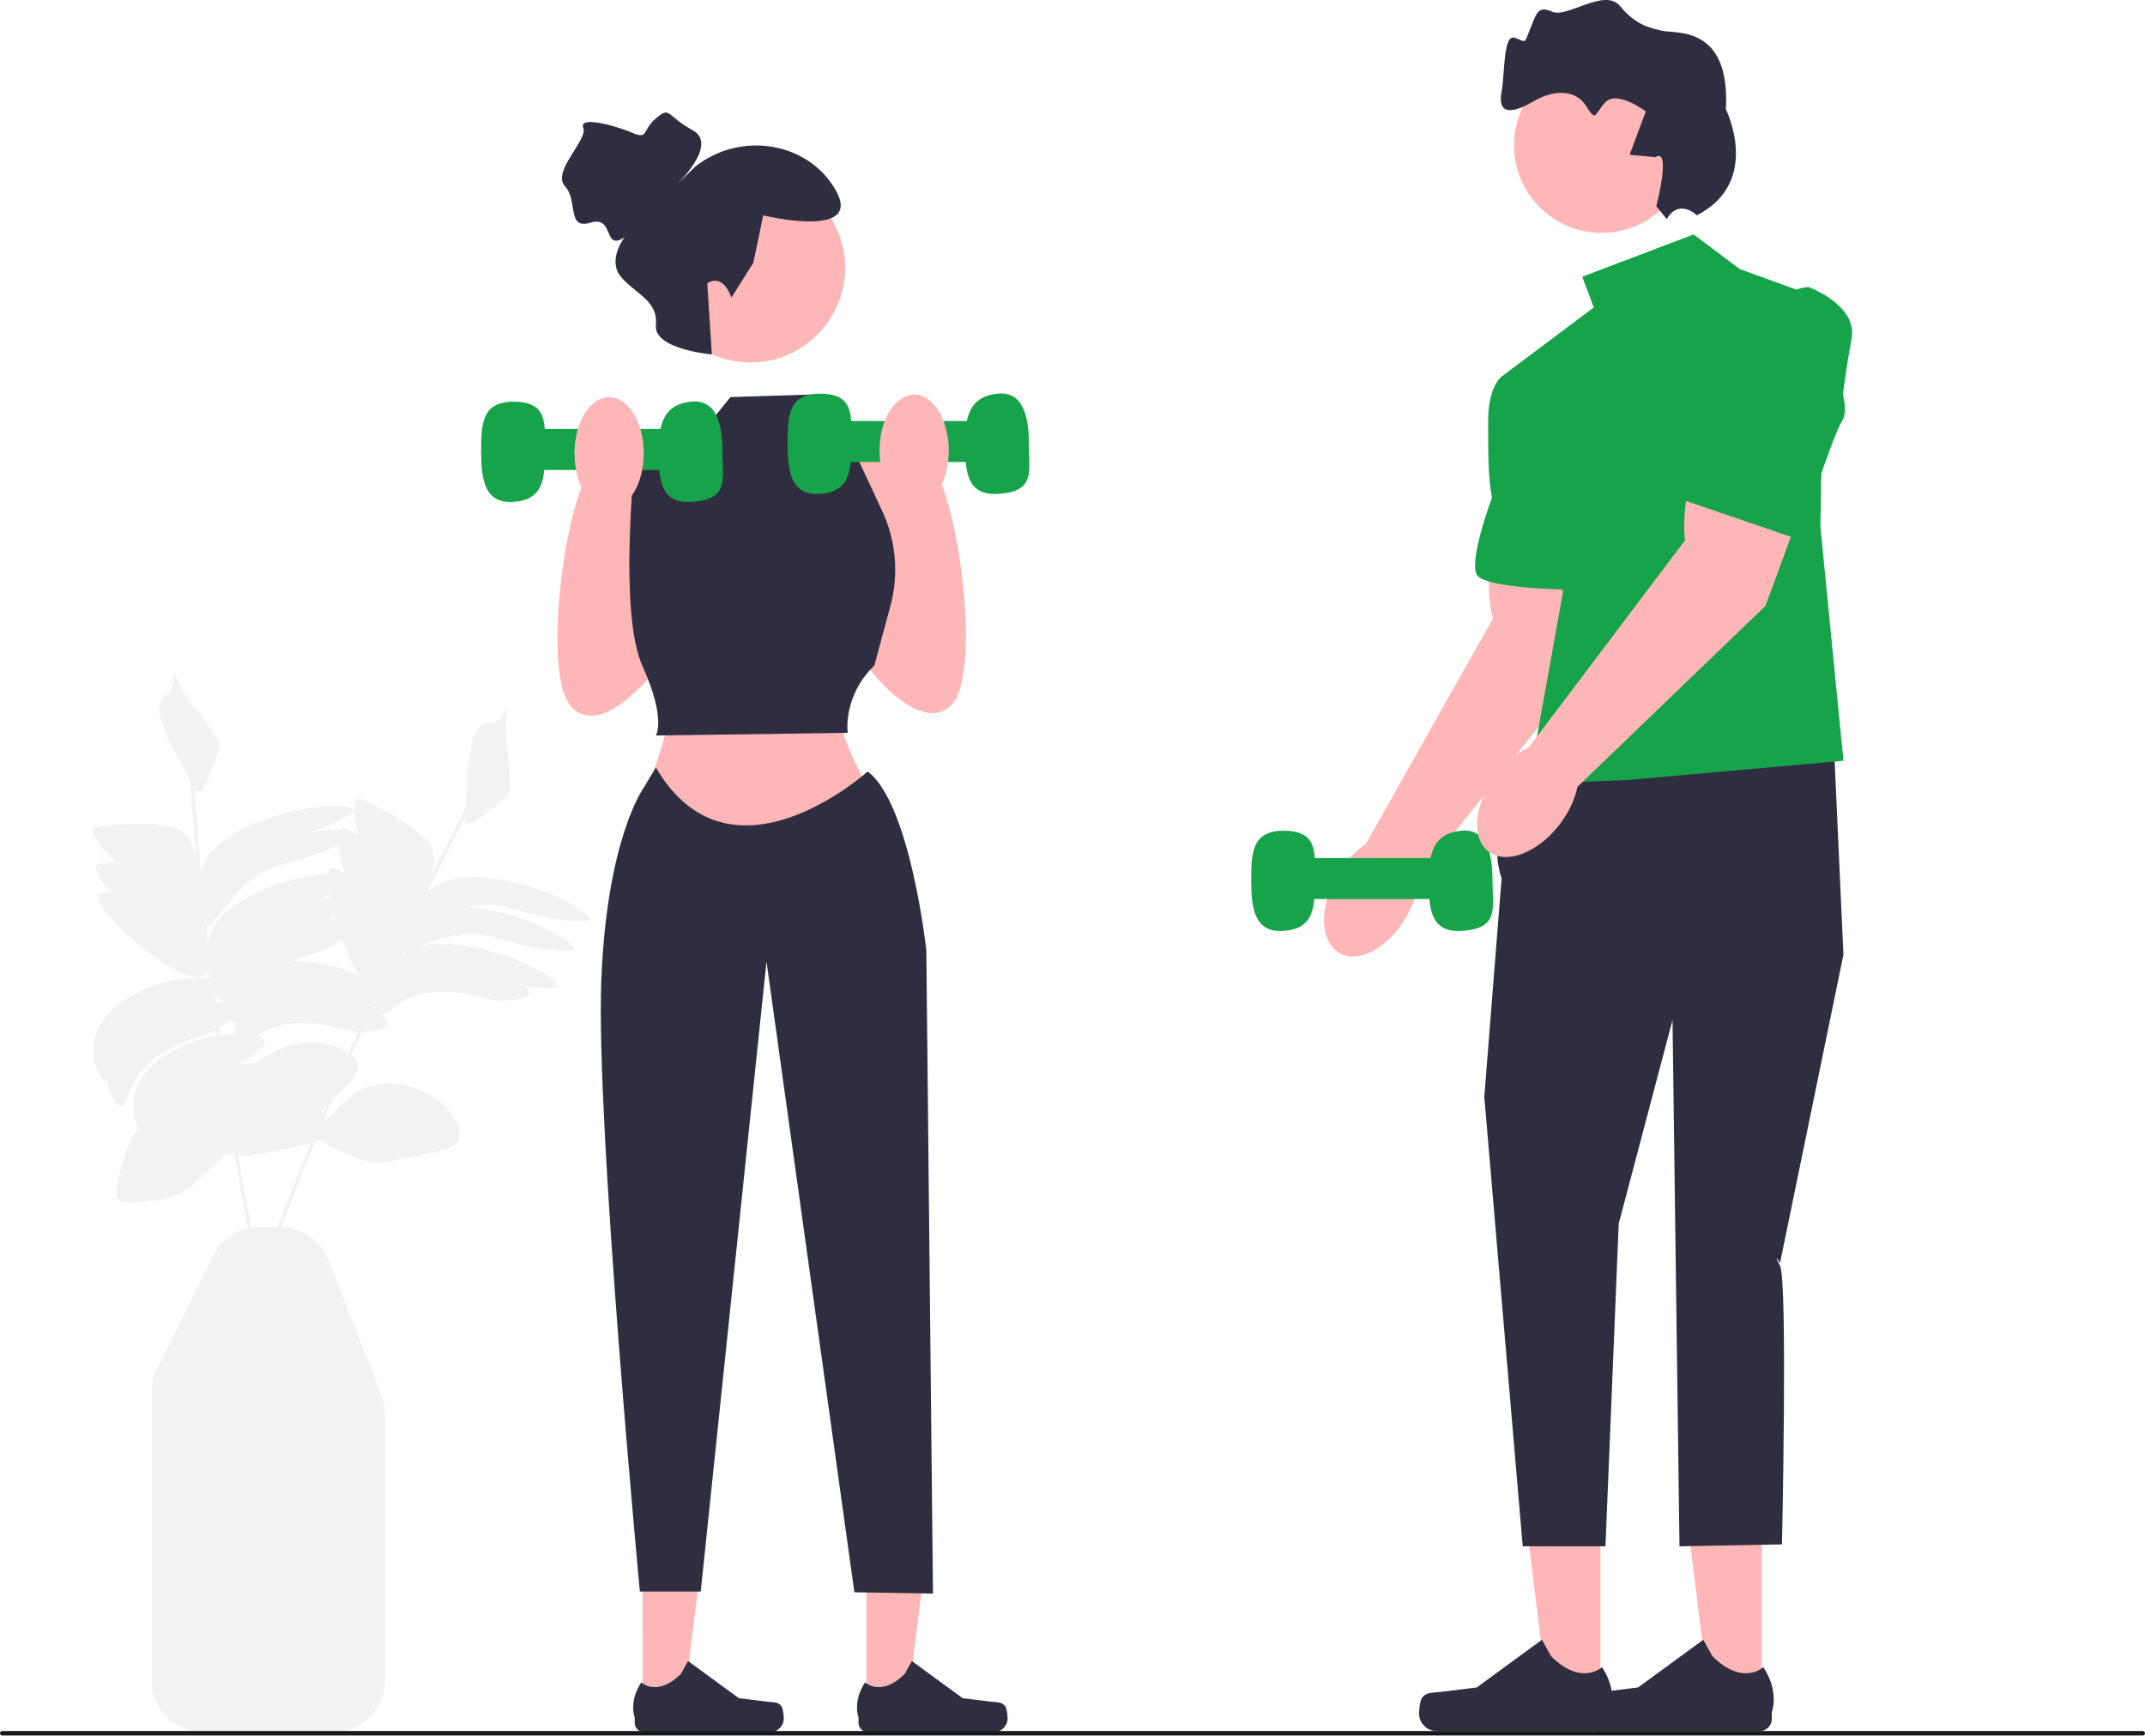
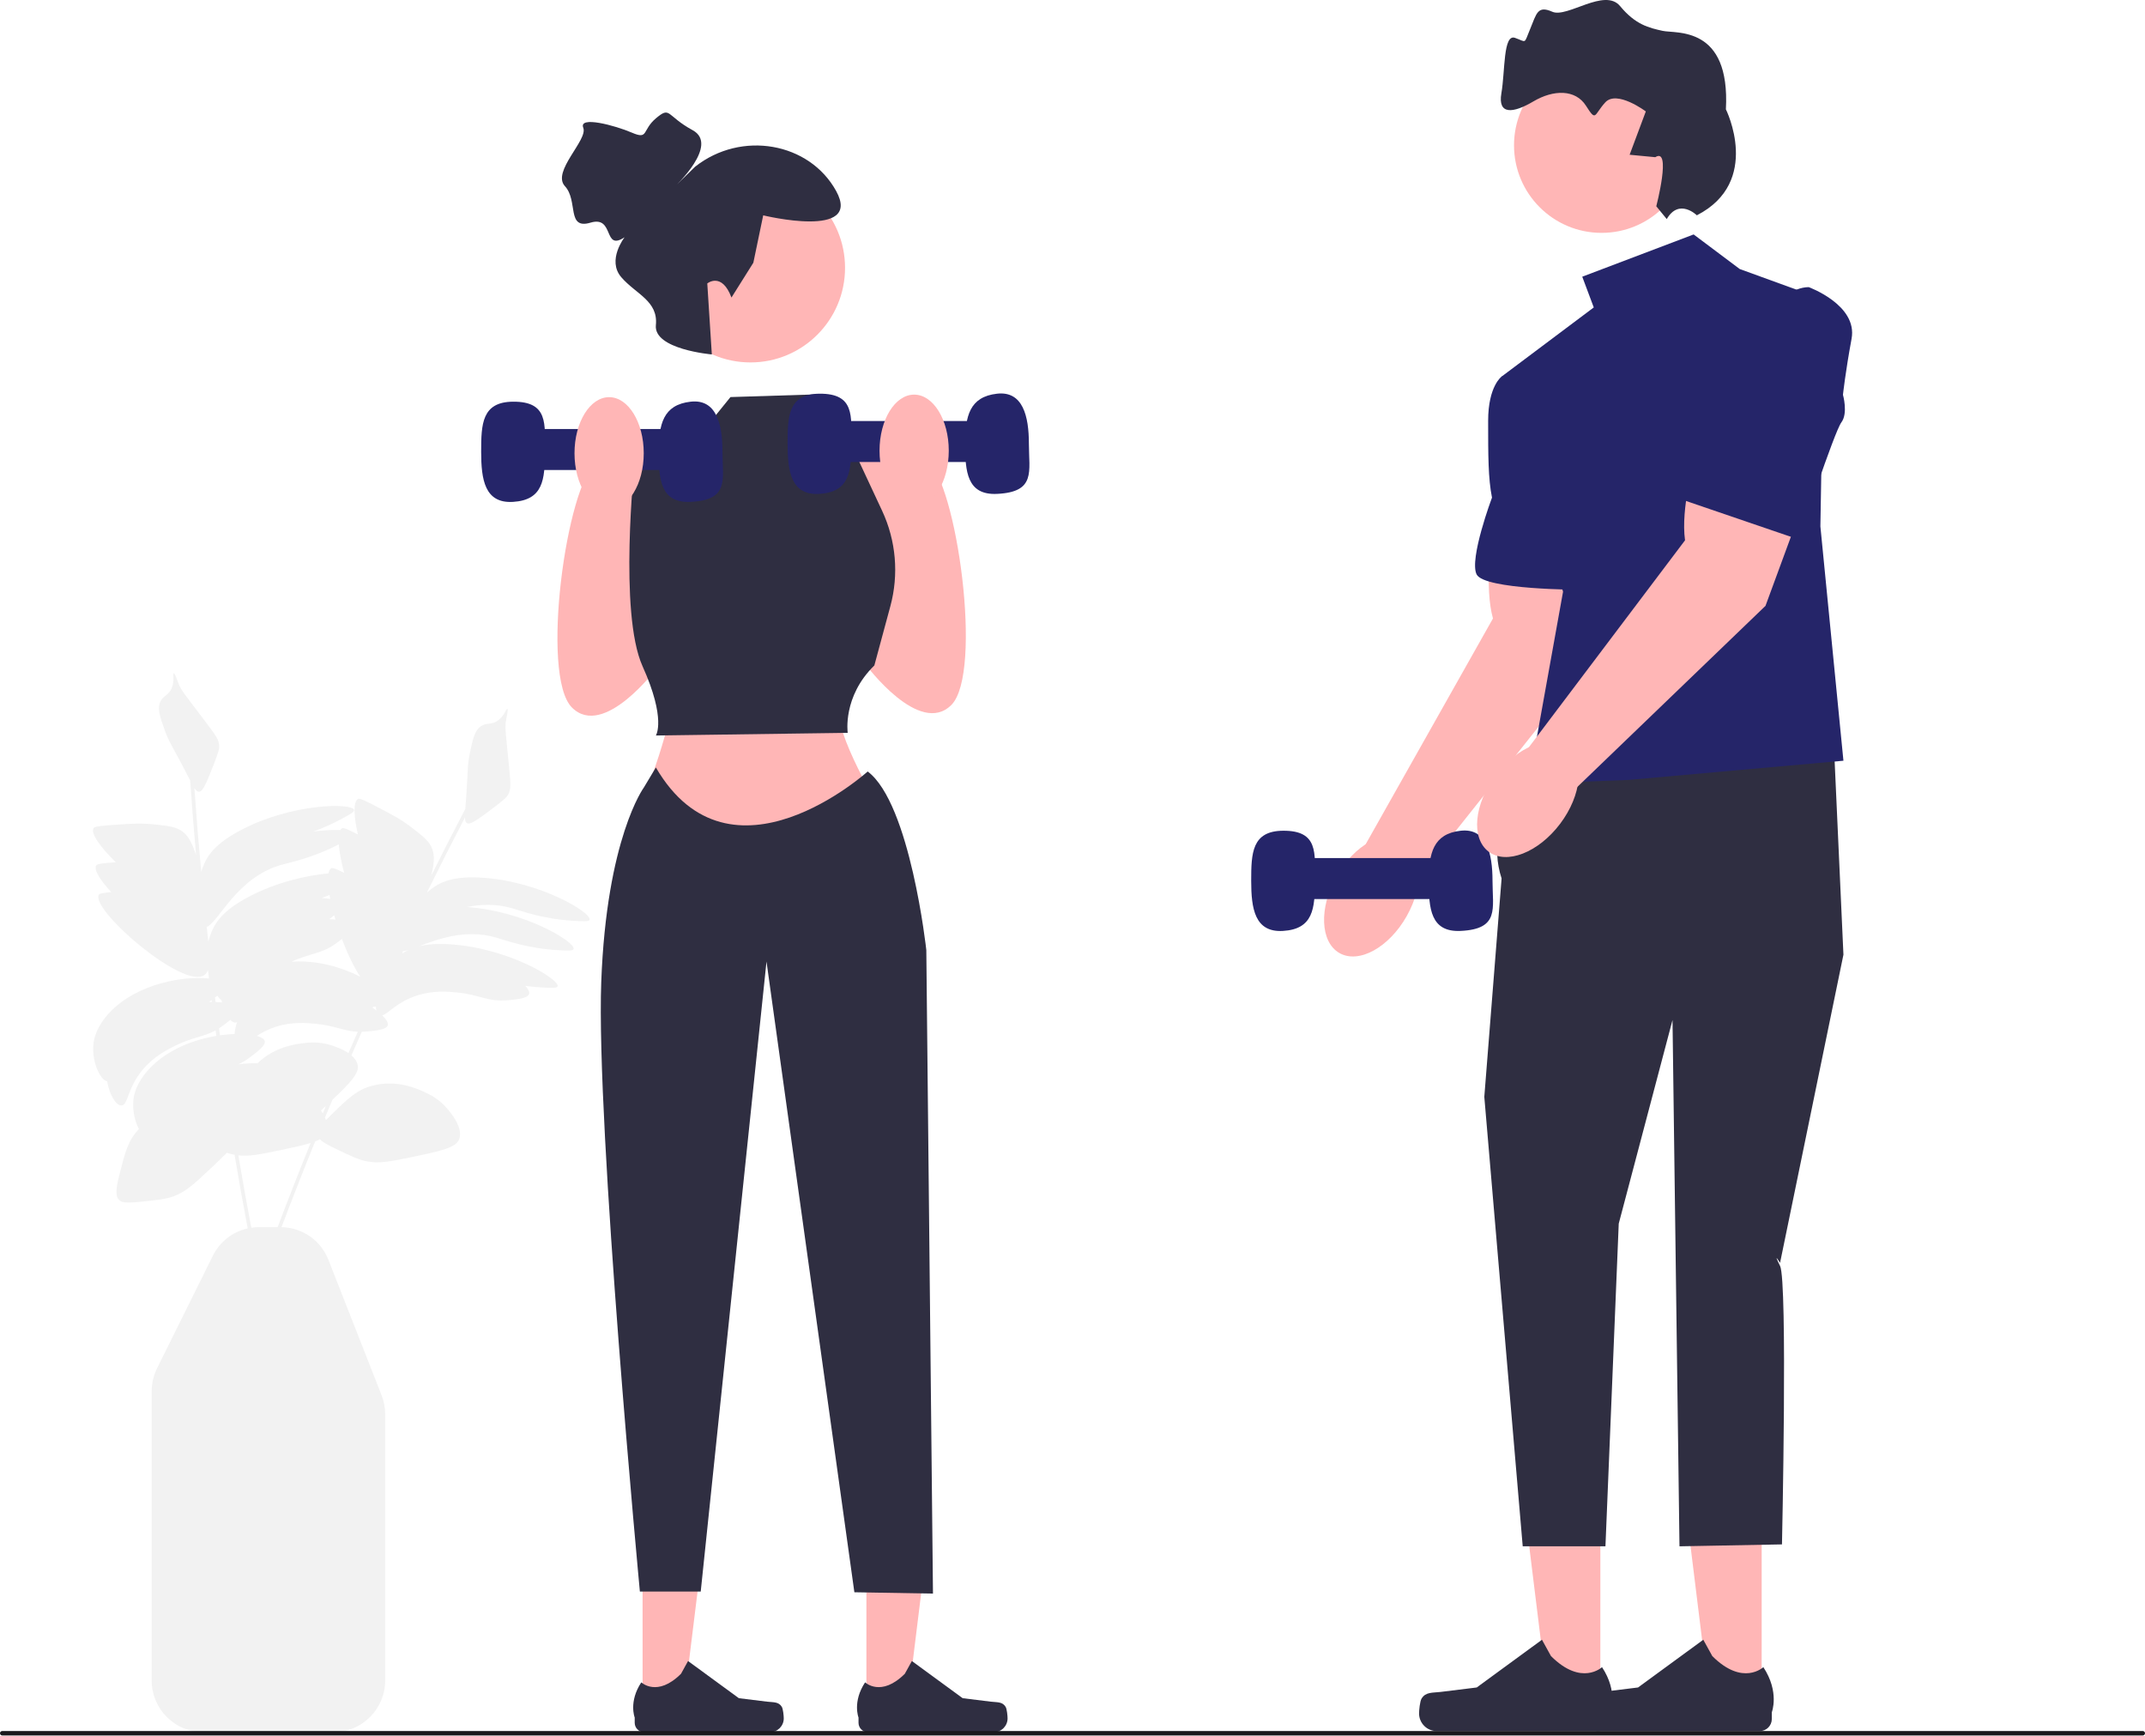
<svg xmlns="http://www.w3.org/2000/svg" width="805.04" height="651.247" viewBox="0 0 805.04 651.247">
  <path d="M181.203,329.372c-10.244-.689-15.015,1.305-18.096,3.336-.989,.652-1.965,1.415-2.887,2.241,4.656-9.446,9.425-18.851,14.285-28.189,.031,1.254,.254,1.848,.805,2.146,1.26,.68,4.2-1.498,10.028-5.88,4.43-3.332,4.996-4.176,5.326-4.755,1.158-2.035,1.06-3.711,.346-11.021-1.281-13.12-1.611-14.352-.99-17.45,.214-1.067,.798-3.638,.383-3.785-.426-.152-1.088,2.545-3.445,4.305-2.297,1.715-3.914,.829-6.001,1.933-2.698,1.427-3.441,4.728-4.558,10.041-.989,4.705-.737,6.369-1.326,15.234-.167,2.511-.326,4.465-.434,6.003-4.351,8.32-8.621,16.701-12.814,25.114,.057-.231,.11-.449,.156-.638,1.297-5.319,.865-7.774,.213-9.498-1.056-2.793-3.156-4.466-7.311-7.697-4.072-3.166-7.517-4.989-11.656-7.155-5.426-2.838-8.139-4.257-8.875-3.843-1.848,1.041-1.573,6.5-.03,13.33-3.514-1.813-5.38-2.662-5.97-2.33-.254,.143-.467,.373-.643,.675-2.627-.13-6.109,.02-10.093,.542,3.144-1.137,6.676-2.636,10.482-4.681,3.299-1.773,4.945-2.674,4.787-3.419-.565-2.666-23.09-2.612-42.399,7.522-9.091,4.772-12.114,8.967-13.677,12.309-.502,1.073-.934,2.235-1.289,3.421-.974-10.487-1.829-20.998-2.572-31.5,.683,1.052,1.184,1.443,1.809,1.408,1.43-.079,2.796-3.473,5.471-10.258,2.033-5.157,2.074-6.173,2.052-6.838-.077-2.34-1.038-3.717-5.471-9.574-7.955-10.511-8.881-11.388-9.972-14.354-.376-1.021-1.223-3.517-1.653-3.426-.442,.094,.404,2.738-.684,5.471-1.061,2.663-2.902,2.754-4.103,4.787-1.553,2.628-.459,5.829,1.368,10.942,1.618,4.527,2.704,5.814,6.838,13.677,1.171,2.228,2.058,3.976,2.771,5.343,.644,9.366,1.389,18.742,2.217,28.106-.072-.226-.141-.439-.2-.625-1.677-5.212-3.329-7.078-4.787-8.206-2.362-1.828-5.026-2.155-10.258-2.735-5.127-.568-9.016-.32-13.677,0-6.109,.42-9.164,.629-9.574,1.368-1.126,2.026,2.679,7.225,8.365,12.786-4.641,.329-7.007,.571-7.365,1.214-.934,1.682,1.533,5.55,5.644,9.994-2.857,.246-4.364,.503-4.644,1.006-3.137,5.645,31.911,35.891,39.663,30.089,.589-.441,1.006-1.088,1.293-1.876,.127,1.067,.257,2.134,.386,3.201-9.158-1.031-26.75,1.729-37.188,12.654-5.189,5.431-5.971,10.119-6.155,11.625-.815,6.68,2.435,13.789,5.132,14.311,.796,4.973,3.291,9.085,5.339,9.05,2.567-.045,2.113-6.567,8.206-13.677,4.252-4.961,9.308-7.426,12.309-8.89,6.447-3.144,10.193-3.051,14.837-5.612,.093,.69,.193,1.379,.287,2.069-8.507,1.427-18.222,5.076-24.956,12.124-5.189,5.431-5.971,10.119-6.155,11.625-.502,4.115,.543,8.388,2.047,11.195-4.092,4.298-5.224,8.787-7.473,17.726-1.437,5.711-1.123,7.738,0,8.89,.929,.953,2.396,1.293,8.206,.684,6.302-.66,9.453-.991,12.309-2.052,4.518-1.678,7.632-4.561,13.677-10.258,2.486-2.343,4.587-4.333,6.301-6.068,.891,.304,1.728,.536,2.573,.702,.098,.019,.195,.033,.293,.051,1.559,9.238,3.206,18.449,4.939,27.622-5.638,1.258-10.456,4.97-13.103,10.311l-20.919,42.203c-1.321,2.664-2.019,5.643-2.019,8.617v108.519c0,10.7,8.705,19.404,19.404,19.404h48.828c10.7,0,19.404-8.705,19.404-19.404v-99.925c0-2.436-.451-4.821-1.341-7.089l-19.937-50.796c-2.883-7.344-9.772-12.126-17.626-12.299,4.073-10.745,8.275-21.476,12.623-32.165,.67-.26,1.263-.53,1.778-.816,.802,.88,2.446,1.906,5.932,3.573,5.717,2.734,8.575,4.101,11.564,4.691,4.728,.933,8.89,.105,17.022-1.588,11.065-2.304,16.621-3.521,17.778-6.741,1.602-4.456-3.422-10.195-4.807-11.777-3.01-3.438-6.332-5.006-8.385-5.949-2.666-1.224-10.263-4.713-19.446-2.307-5.78,1.515-9.091,4.749-15.712,11.218-.638,.623-1.188,1.189-1.677,1.717-.11-.316-.234-.63-.371-.94,.929-2.239,1.857-4.477,2.797-6.711,6.79-6.441,10.131-9.988,9.497-13.033-.298-1.429-1.198-2.631-2.357-3.63,1.288-2.957,2.579-5.912,3.885-8.858,.601-.014,1.22-.042,1.888-.105,3.499-.33,7.46-.703,7.882-2.383,.223-.889-.546-2.188-2.059-3.652,2.185-.61,5.515-5.059,12.987-7.467,6.219-2.004,11.817-1.46,15.141-1.137,8.578,.833,11.376,3.617,19.088,2.89,3.499-.33,7.46-.703,7.882-2.384,.19-.754-.341-1.806-1.426-3.001,1.943,.268,4.023,.481,6.239,.608,3.739,.215,5.613,.308,5.868-.41,.913-2.568-18.312-14.305-40.07-15.768-5.283-.355-9.102,.006-11.993,.715,6.955-2.596,17.305-6.543,28.668-3.348,3.912,1.1,11.829,4.139,23.526,4.811,3.739,.215,5.613,.308,5.868-.41,.913-2.567-18.296-14.295-40.042-15.766,5.047-1.02,10.709-1.305,16.648,.365,3.912,1.1,11.829,4.139,23.526,4.811,3.739,.215,5.613,.308,5.868-.41,.913-2.568-18.312-14.305-40.07-15.768Zm-100.512,44.966c.295-.232,.584-.463,.862-.695,.499,.733,1.026,1.297,1.554,1.654,.056,.294,.116,.584,.184,.871-.743-.08-1.539-.134-2.381-.162-.071-.556-.147-1.112-.218-1.667Zm42.972-38.48c.085,.487,.177,.983,.278,1.491-.93-.178-1.994-.305-3.159-.38,.929-.338,1.887-.705,2.88-1.111Zm2.214,9.2c-.714-.072-1.477-.119-2.28-.144,.628-.478,1.248-.963,1.823-1.446,.147,.526,.299,1.056,.457,1.59Zm-16.462,15.846c7.363-3.458,11.177-2.721,17.213-7.258,.562-.422,1.138-.856,1.697-1.292,2.003,5.341,4.401,10.436,6.87,14.129-6.916-3.492-16.418-6.329-25.78-5.578Zm17.725-44.055c.222,2.914,.937,6.619,2.002,10.6-.061-0-.121-.001-.182-.001-2.642-1.33-4.098-1.921-4.607-1.634-.53,.299-.885,.961-1.086,1.914-8.304,.791-19.498,3.329-29.78,8.726-9.091,4.772-12.114,8.967-13.677,12.309-.666,1.425-1.211,3.004-1.611,4.591-.205-1.841-.416-3.678-.614-5.522,4.469-1.739,11.225-18.533,27.947-23.276,3.787-1.074,11.734-2.575,21.609-7.708Zm-48.646,59.148c.123-.09,.242-.168,.367-.262,.191-.143,.383-.288,.576-.434,.029,.228,.06,.456,.089,.683-.339,0-.681,.004-1.032,.012Zm3.704,9.885c.539-.344,1.089-.715,1.663-1.147,.865-.65,1.764-1.326,2.581-2,.632,.637,1.281,1.01,1.89,1,.238-.004,.445-.082,.638-.193-.524,1.568-.833,3.104-.931,4.47-1.72,.06-3.56,.215-5.483,.489-.119-.873-.241-1.746-.359-2.62Zm22.004,74.598h-6.953c-.996,0-1.976,.08-2.938,.225-1.704-9.019-3.325-18.075-4.86-27.158,4.089,.453,8.168-.365,15.306-1.852,5.058-1.053,8.952-1.88,11.813-2.774-4.258,10.489-8.377,21.017-12.369,31.559Zm16.278-43.749c.572-.533,1.177-1.103,1.808-1.697-.386,.922-.761,1.848-1.144,2.771-.214-.371-.436-.729-.663-1.075Zm3.515-24.584c-4.364-1.356-8.015-.954-10.258-.684-2.812,.339-10.641,1.3-17.09,7.533-2.153-.057-4.59,.062-7.186,.389,1.383-.634,2.814-1.459,4.4-2.651,2.809-2.111,5.99-4.502,5.471-6.155-.24-.764-1.292-1.397-2.92-1.85,1.833-1.215,4.111-2.467,7.027-3.407,6.219-2.004,11.817-1.46,15.141-1.138,7.196,.699,10.334,2.763,15.708,2.983-1.181,2.667-2.347,5.343-3.513,8.019-2.495-1.703-5.579-2.668-6.779-3.041Zm15.823-13.99c.047-.105,.094-.21,.141-.315,.372-.043,.739-.09,1.098-.141,.026,.54,.095,1.028,.203,1.462-.448-.333-.935-.669-1.441-1.006Zm11.29-20.449c-.033,.022-.066,.047-.099,.069,.079-.285,.154-.56,.226-.829,.613-.085,1.313-.257,2.094-.496-.837,.401-1.57,.826-2.221,1.255Z" fill="#f2f2f2" />
  <g>
    <polygon points="241.173 640.858 256.425 640.857 263.68 582.026 241.169 582.028 241.173 640.858" fill="#ffb6b6" />
    <path d="M293.428,640.512h0c.475,.8,.725,3.381,.725,4.311h0c0,2.859-2.318,5.177-5.177,5.177h-47.234c-1.95,0-3.532-1.581-3.532-3.532v-1.966s-2.337-5.91,2.474-13.195c0,0,5.979,5.704,14.913-3.23l2.635-4.773,19.071,13.948,10.571,1.301c2.313,.285,4.363-.044,5.553,1.959h0Z" fill="#2f2e41" />
  </g>
  <g>
    <polygon points="325.173 640.858 340.425 640.857 347.68 582.026 325.169 582.028 325.173 640.858" fill="#ffb6b6" />
    <path d="M377.428,640.512h0c.475,.8,.725,3.381,.725,4.311h0c0,2.859-2.318,5.177-5.177,5.177h-47.234c-1.95,0-3.532-1.581-3.532-3.532v-1.966s-2.337-5.91,2.474-13.195c0,0,5.979,5.704,14.913-3.23l2.635-4.773,19.071,13.948,10.571,1.301c2.313,.285,4.363-.044,5.553,1.959h0Z" fill="#2f2e41" />
  </g>
  <path d="M319.045,172.547s17.567-8,28.783,0,21.217,80,9.217,92c-12,12-32-15-32-15l-6-77Z" fill="#ffb6b6" />
  <path d="M252.654,173.5s-17.567-8-28.783,0-21.217,80-9.217,92,32-15,32-15l6-77Z" fill="#ffb6b6" />
  <path d="M253.154,262s-6,27-13,39l51,30,40-26s-19-31-16-40l-62-3Z" fill="#ffb6b6" />
  <g>
    <polygon points="600.627 637.86 581.04 637.858 571.722 562.308 600.631 562.31 600.627 637.86" fill="#ffb6b6" />
    <path d="M533.52,637.416h0c-.61,1.027-.932,4.342-.932,5.537h0c0,3.671,2.976,6.648,6.648,6.648h60.658c2.505,0,4.535-2.03,4.535-4.535v-2.525s3.001-7.59-3.177-16.945c0,0-7.678,7.325-19.152-4.148l-3.383-6.129-24.491,17.912-13.575,1.671c-2.97,.366-5.603-.057-7.131,2.516h-0Z" fill="#2f2e41" />
  </g>
  <g>
    <polygon points="661.171 637.86 641.585 637.858 632.267 562.308 661.175 562.31 661.171 637.86" fill="#ffb6b6" />
    <path d="M594.065,637.416h0c-.61,1.027-.932,4.342-.932,5.537h0c0,3.671,2.976,6.648,6.648,6.648h60.658c2.505,0,4.535-2.03,4.535-4.535v-2.525s3.001-7.59-3.177-16.945c0,0-7.678,7.325-19.152-4.148l-3.383-6.129-24.491,17.912-13.575,1.671c-2.97,.366-5.603-.057-7.131,2.516h-0Z" fill="#2f2e41" />
  </g>
  <g>
    <path d="M559.878,202.034s-2.837,18.26,.449,30.042l-48.242,85.547,18.766,13.678,62.67-78.851,8.685-38.959-42.328-11.457Z" fill="#ffb6b6" />
    <ellipse cx="514.786" cy="336.309" rx="24.506" ry="15.136" transform="translate(-31.019 619.5142) rotate(-60.58023)" fill="#ffb6b6" />
  </g>
  <path d="M578.698,289.07s-23.065,16.277-15.136,40.573l-6.487,81.958,14.415,168.66h31.05l4.989-121.09,20.182-76.402,2.616,197.491,38.468-.721s2.162-98.746-.721-104.512c-2.883-5.766,0-1.141,0-1.141l23.785-115.641-3.604-79.268-109.557,10.091Z" fill="#2f2e41" />
-   <polygon points="635.639 87.975 593.834 103.832 598.159 115.364 563.562 141.312 586.626 222.039 573.653 294.116 611.133 292.674 691.859 285.466 683.21 197.532 684.651 112.481 652.937 100.949 635.639 87.975" fill="#16a34a" />
-   <path d="M574.373,139.15l-10.812,2.162s-5.045,3.604-5.045,16.578,0,21.623,1.442,28.831c0,0-8.649,23.065-5.766,28.831,2.883,5.766,38.922,5.766,38.922,5.766l-18.74-82.168Z" fill="#16a34a" />
+   <polygon points="635.639 87.975 593.834 103.832 598.159 115.364 563.562 141.312 586.626 222.039 573.653 294.116 611.133 292.674 691.859 285.466 683.21 197.532 684.651 112.481 652.937 100.949 635.639 87.975" fill="#252569" />
+   <path d="M574.373,139.15l-10.812,2.162s-5.045,3.604-5.045,16.578,0,21.623,1.442,28.831c0,0-8.649,23.065-5.766,28.831,2.883,5.766,38.922,5.766,38.922,5.766l-18.74-82.168Z" fill="#252569" />
  <path d="M633.948,54.525c0,18.148-14.712,32.86-32.86,32.86-18.148,0-32.86-14.712-32.86-32.86,0-18.148,14.712-32.86,32.86-32.86s32.86,14.712,32.86,32.86Z" fill="#ffb6b6" />
  <path d="M621.623,77.406s5.821-22.365-.382-18.421l-9.627-.915,6.078-16.26s-10.881-8.157-15.22-3.389c-4.339,4.768-3.299,7.457-7.243,1.254s-12.184-6.086-19.731-1.622c-7.548,4.463-13.446,5.198-12.011-3.084,1.435-8.282,.63-22.356,5.111-20.76,4.481,1.596,3.252,2.497,5.669-3.287s2.721-8.993,8.314-6.518,19.649-9.142,25.457-2.114c5.808,7.028,10.881,8.157,15.955,9.287s25.457-2.114,23.752,29.455c0,0,13.605,27.196-10.902,39.762,0,0-6.651-6.563-11.294,1.414l-3.926-4.803Z" fill="#2f2e41" />
  <path d="M306.154,148l-32,1-17,21-19,4s-6,56,3,76,5,26,5,26l72-1s-2-13.583,10-25.291l6.018-22.271c3.217-11.907,2.121-24.568-3.095-35.745l-12.923-27.693-11-4-1-12Z" fill="#2f2e41" />
  <path d="M246.154,288l-4.5,7.5s-14,19-16,73,14.5,228.736,14.5,228.736h22.835l24.686-236.409,32.98,236.673,29.5,.5-2.5-241.5s-6-55-22-67c0,0-51.5,46.5-79.5-1.5Z" fill="#2f2e41" />
  <g>
-     <path d="M204.507,169.533c0,10.382-.625,18.106-11.962,18.798-10.648,.649-11.962-8.416-11.962-18.798s.248-18.714,11.962-18.798c13.337-.096,11.962,8.416,11.962,18.798Z" fill="#16a34a" />
-     <path d="M271.154,169.533c0,10.382,2.728,18.107-11.962,18.798-11.301,.532-11.962-8.416-11.962-18.798s1.66-17.633,11.962-18.798c9.69-1.096,11.962,8.416,11.962,18.798Z" fill="#16a34a" />
-     <rect x="194.254" y="160.989" width="66.646" height="15.38" fill="#16a34a" />
+     <path d="M204.507,169.533c0,10.382-.625,18.106-11.962,18.798-10.648,.649-11.962-8.416-11.962-18.798s.248-18.714,11.962-18.798c13.337-.096,11.962,8.416,11.962,18.798Z" fill="#252569" />
+     <path d="M271.154,169.533c0,10.382,2.728,18.107-11.962,18.798-11.301,.532-11.962-8.416-11.962-18.798s1.66-17.633,11.962-18.798c9.69-1.096,11.962,8.416,11.962,18.798Z" fill="#252569" />
+     <rect x="194.254" y="160.989" width="66.646" height="15.38" fill="#252569" />
  </g>
  <g>
-     <path d="M319.507,166.533c0,10.382-.625,18.106-11.962,18.798-10.648,.649-11.962-8.416-11.962-18.798s.248-18.714,11.962-18.798c13.337-.096,11.962,8.416,11.962,18.798Z" fill="#16a34a" />
-     <path d="M386.154,166.533c0,10.382,2.728,18.107-11.962,18.798-11.301,.532-11.962-8.416-11.962-18.798s1.66-17.633,11.962-18.798c9.69-1.096,11.962,8.416,11.962,18.798Z" fill="#16a34a" />
-     <rect x="309.254" y="157.989" width="66.646" height="15.38" fill="#16a34a" />
+     <path d="M319.507,166.533c0,10.382-.625,18.106-11.962,18.798-10.648,.649-11.962-8.416-11.962-18.798s.248-18.714,11.962-18.798c13.337-.096,11.962,8.416,11.962,18.798Z" fill="#252569" />
+     <path d="M386.154,166.533c0,10.382,2.728,18.107-11.962,18.798-11.301,.532-11.962-8.416-11.962-18.798s1.66-17.633,11.962-18.798c9.69-1.096,11.962,8.416,11.962,18.798Z" fill="#252569" />
+     <rect x="309.254" y="157.989" width="66.646" height="15.38" fill="#252569" />
  </g>
  <g>
-     <path d="M493.507,330.533c0,10.382-.625,18.106-11.962,18.798-10.648,.649-11.962-8.416-11.962-18.798s.248-18.714,11.962-18.798c13.337-.096,11.962,8.416,11.962,18.798Z" fill="#16a34a" />
-     <path d="M560.154,330.533c0,10.382,2.728,18.107-11.962,18.798-11.301,.532-11.962-8.416-11.962-18.798s1.66-17.633,11.962-18.798c9.69-1.096,11.962,8.416,11.962,18.798Z" fill="#16a34a" />
-     <rect x="483.254" y="321.989" width="66.646" height="15.38" fill="#16a34a" />
+     <path d="M493.507,330.533c0,10.382-.625,18.106-11.962,18.798-10.648,.649-11.962-8.416-11.962-18.798s.248-18.714,11.962-18.798c13.337-.096,11.962,8.416,11.962,18.798Z" fill="#252569" />
+     <path d="M560.154,330.533c0,10.382,2.728,18.107-11.962,18.798-11.301,.532-11.962-8.416-11.962-18.798s1.66-17.633,11.962-18.798c9.69-1.096,11.962,8.416,11.962,18.798Z" fill="#252569" />
+     <rect x="483.254" y="321.989" width="66.646" height="15.38" fill="#252569" />
  </g>
  <ellipse cx="343.089" cy="169.118" rx="12.993" ry="21.036" fill="#ffb6b6" />
  <circle cx="281.654" cy="100.5" r="35.5" fill="#ffb6b6" />
  <path d="M274.526,111.655l8.214-13.071,3.699-17.777s37.417,9.126,27.379-9.126c-10.039-18.252-35.592-22.815-52.932-9.126l-7.473,7.301s16.6-15.515,6.561-20.99c-10.039-5.476-8.214-9.126-13.689-4.563-5.476,4.563-2.738,8.214-9.126,5.476-6.388-2.738-20.078-6.388-18.252-1.825s-11.943,16.427-6.884,21.903,.496,16.427,9.622,13.689c9.126-2.738,4.563,10.951,12.777,5.476,0,0-6.742,8.591-1.266,14.98s13.913,8.874,13,18,21,11,21,11l-1.705-26.64s5.427-4.45,9.078,5.295Z" fill="#2f2e41" />
  <g>
    <path d="M635.952,172.911s-5.234,17.722-3.541,29.836l-59.164,78.391,16.786,16.046,72.577-69.84,13.776-37.462-40.434-16.971Z" fill="#ffb6b6" />
    <ellipse cx="573.446" cy="300.018" rx="24.506" ry="15.136" transform="translate(-11.47536 576.9983) rotate(-52.957)" fill="#ffb6b6" />
  </g>
-   <path d="M678.828,107.745s18.432,6.687,16.087,19.365c-2.345,12.679-3.235,21.037-3.235,21.037,0,0,1.997,6.925-.608,10.377s-15.981,43.926-15.981,43.926l-48.107-16.442s28.202-78.047,51.844-78.264Z" fill="#16a34a" />
+   <path d="M678.828,107.745s18.432,6.687,16.087,19.365c-2.345,12.679-3.235,21.037-3.235,21.037,0,0,1.997,6.925-.608,10.377s-15.981,43.926-15.981,43.926l-48.107-16.442s28.202-78.047,51.844-78.264Z" fill="#252569" />
  <path d="M805.04,650.407h0c0,.464-.376,.84-.84,.84H.84c-.464,0-.84-.376-.84-.84H0c0-.464,.376-.84,.84-.84H804.2c.464,0,.84,.376,.84,.84Z" fill="#18181b" />
  <path d="M241.603,170.071c0,11.618-5.817,21.036-12.993,21.036-7.176,0-12.993-9.418-12.993-21.036,0-11.618,5.817-21.036,12.993-21.036s12.993,9.418,12.993,21.036Z" fill="#ffb6b6" />
</svg>
